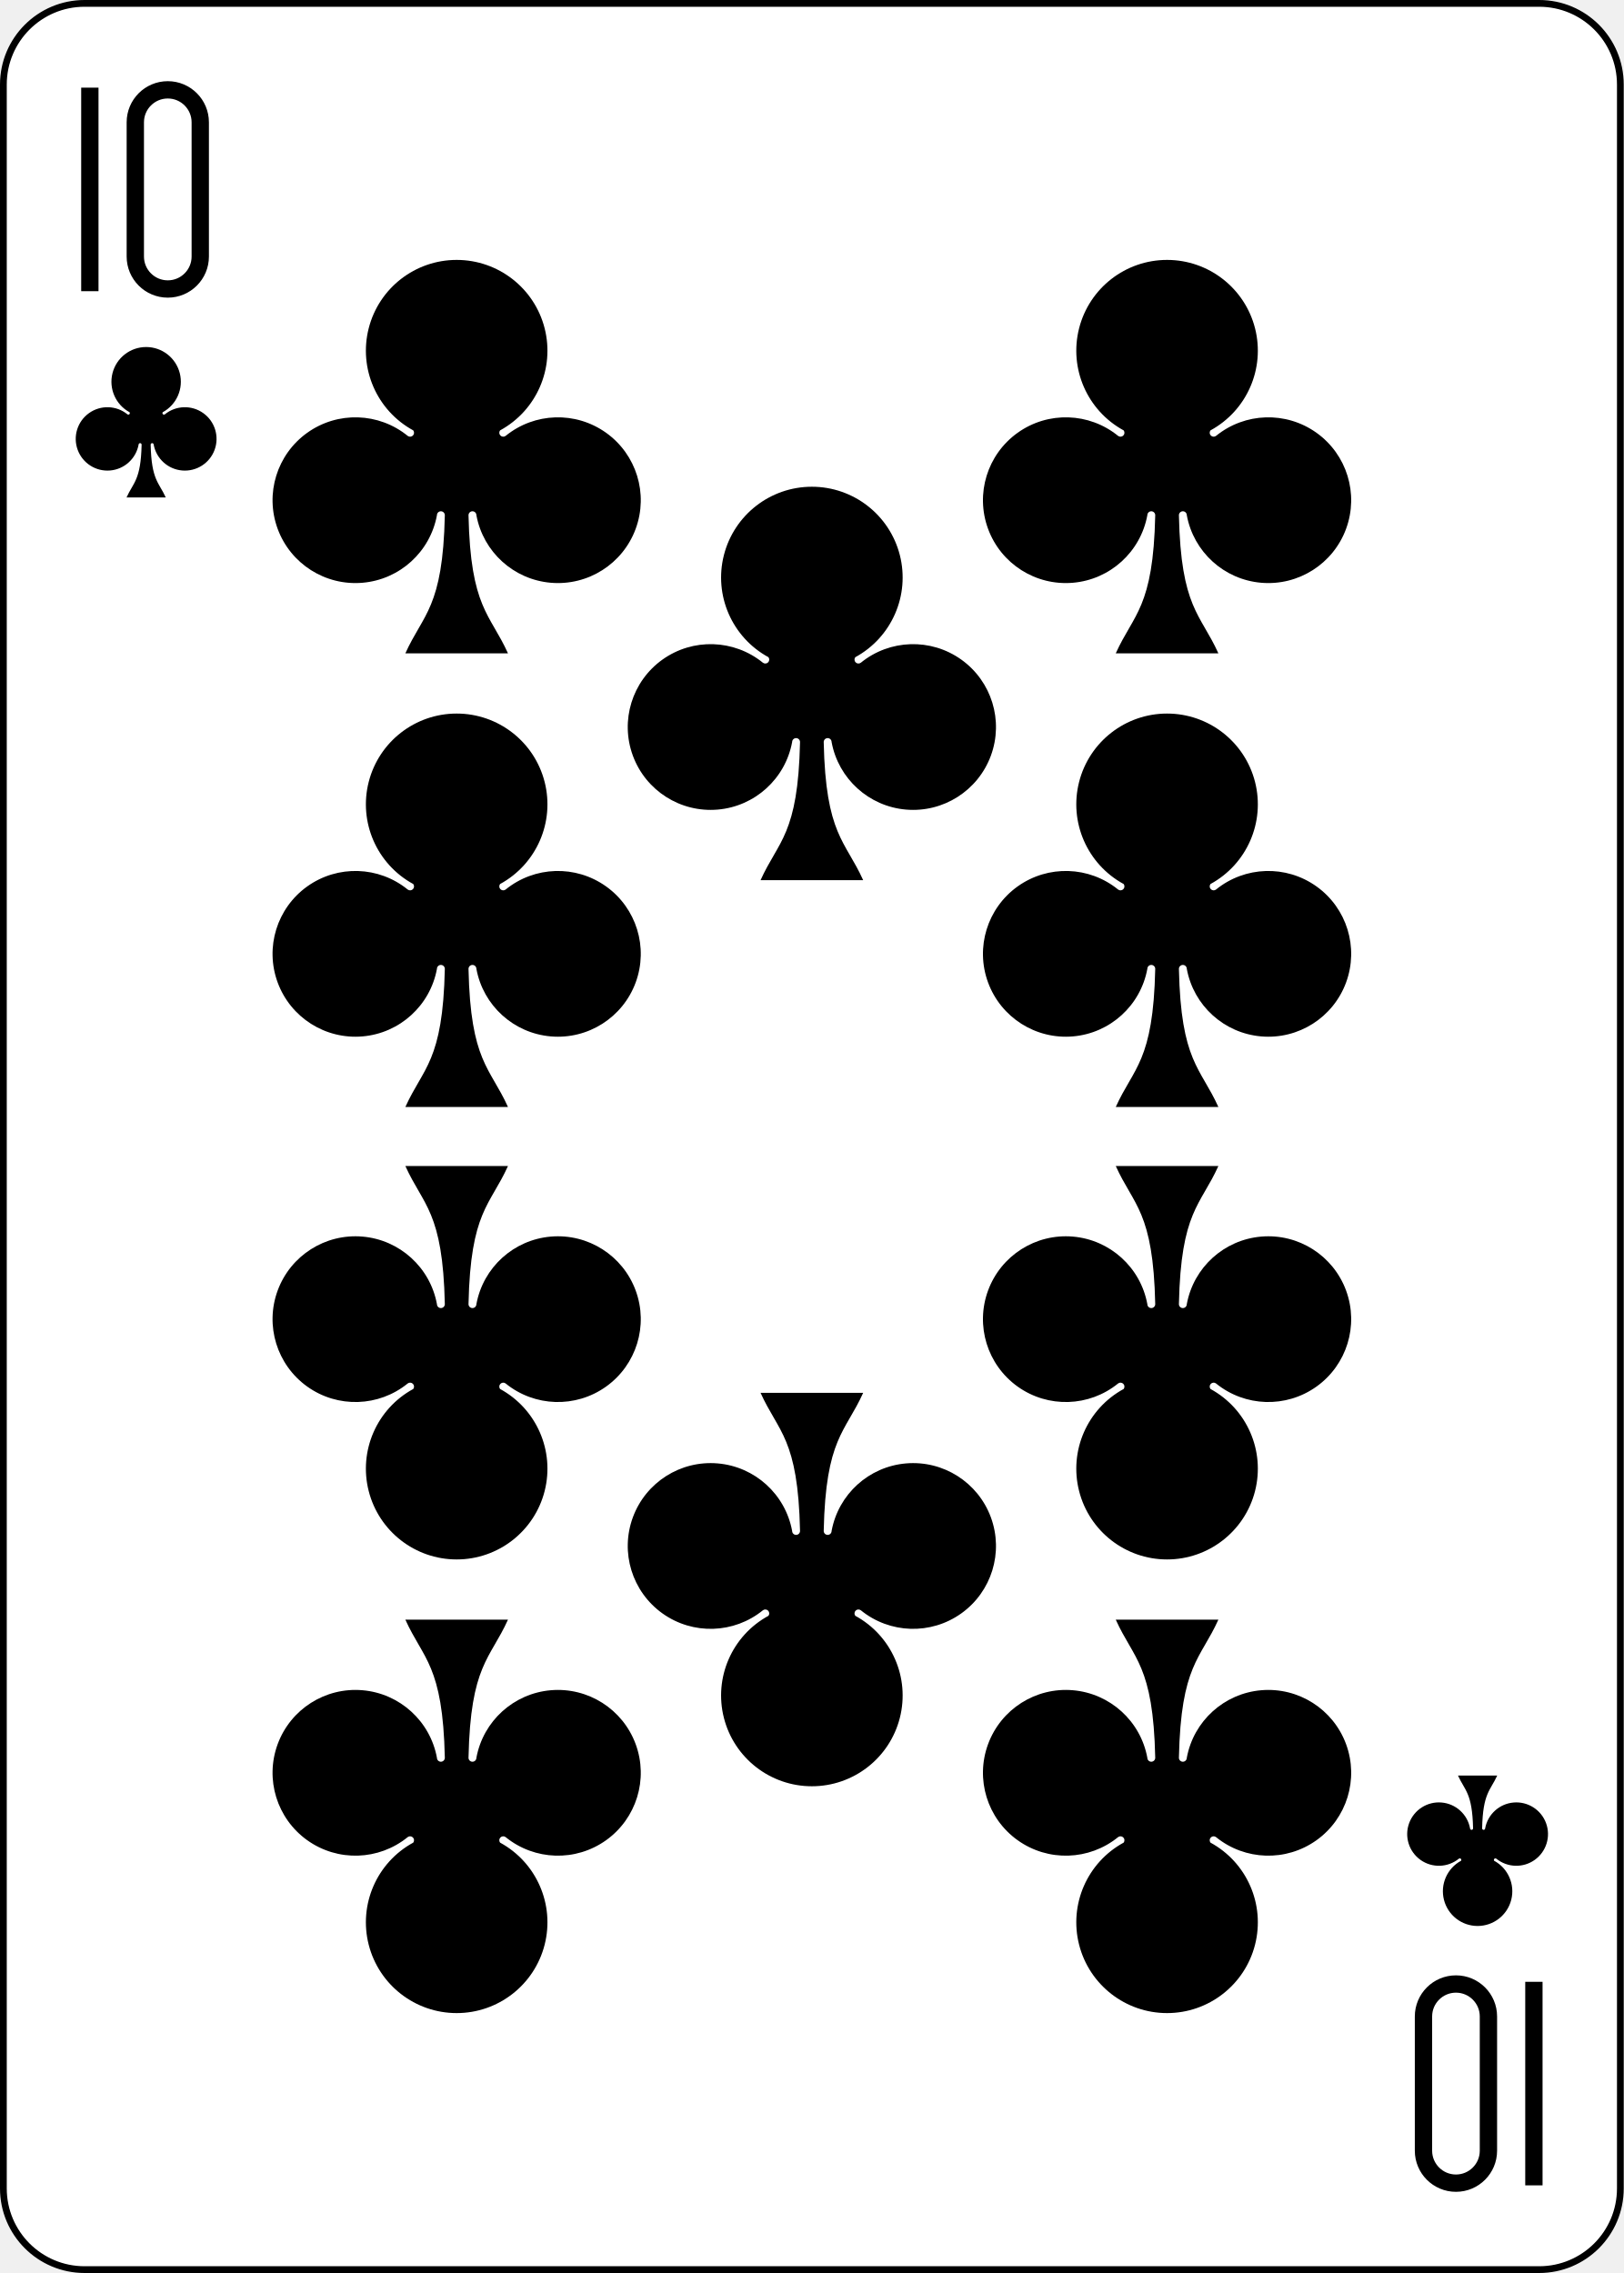
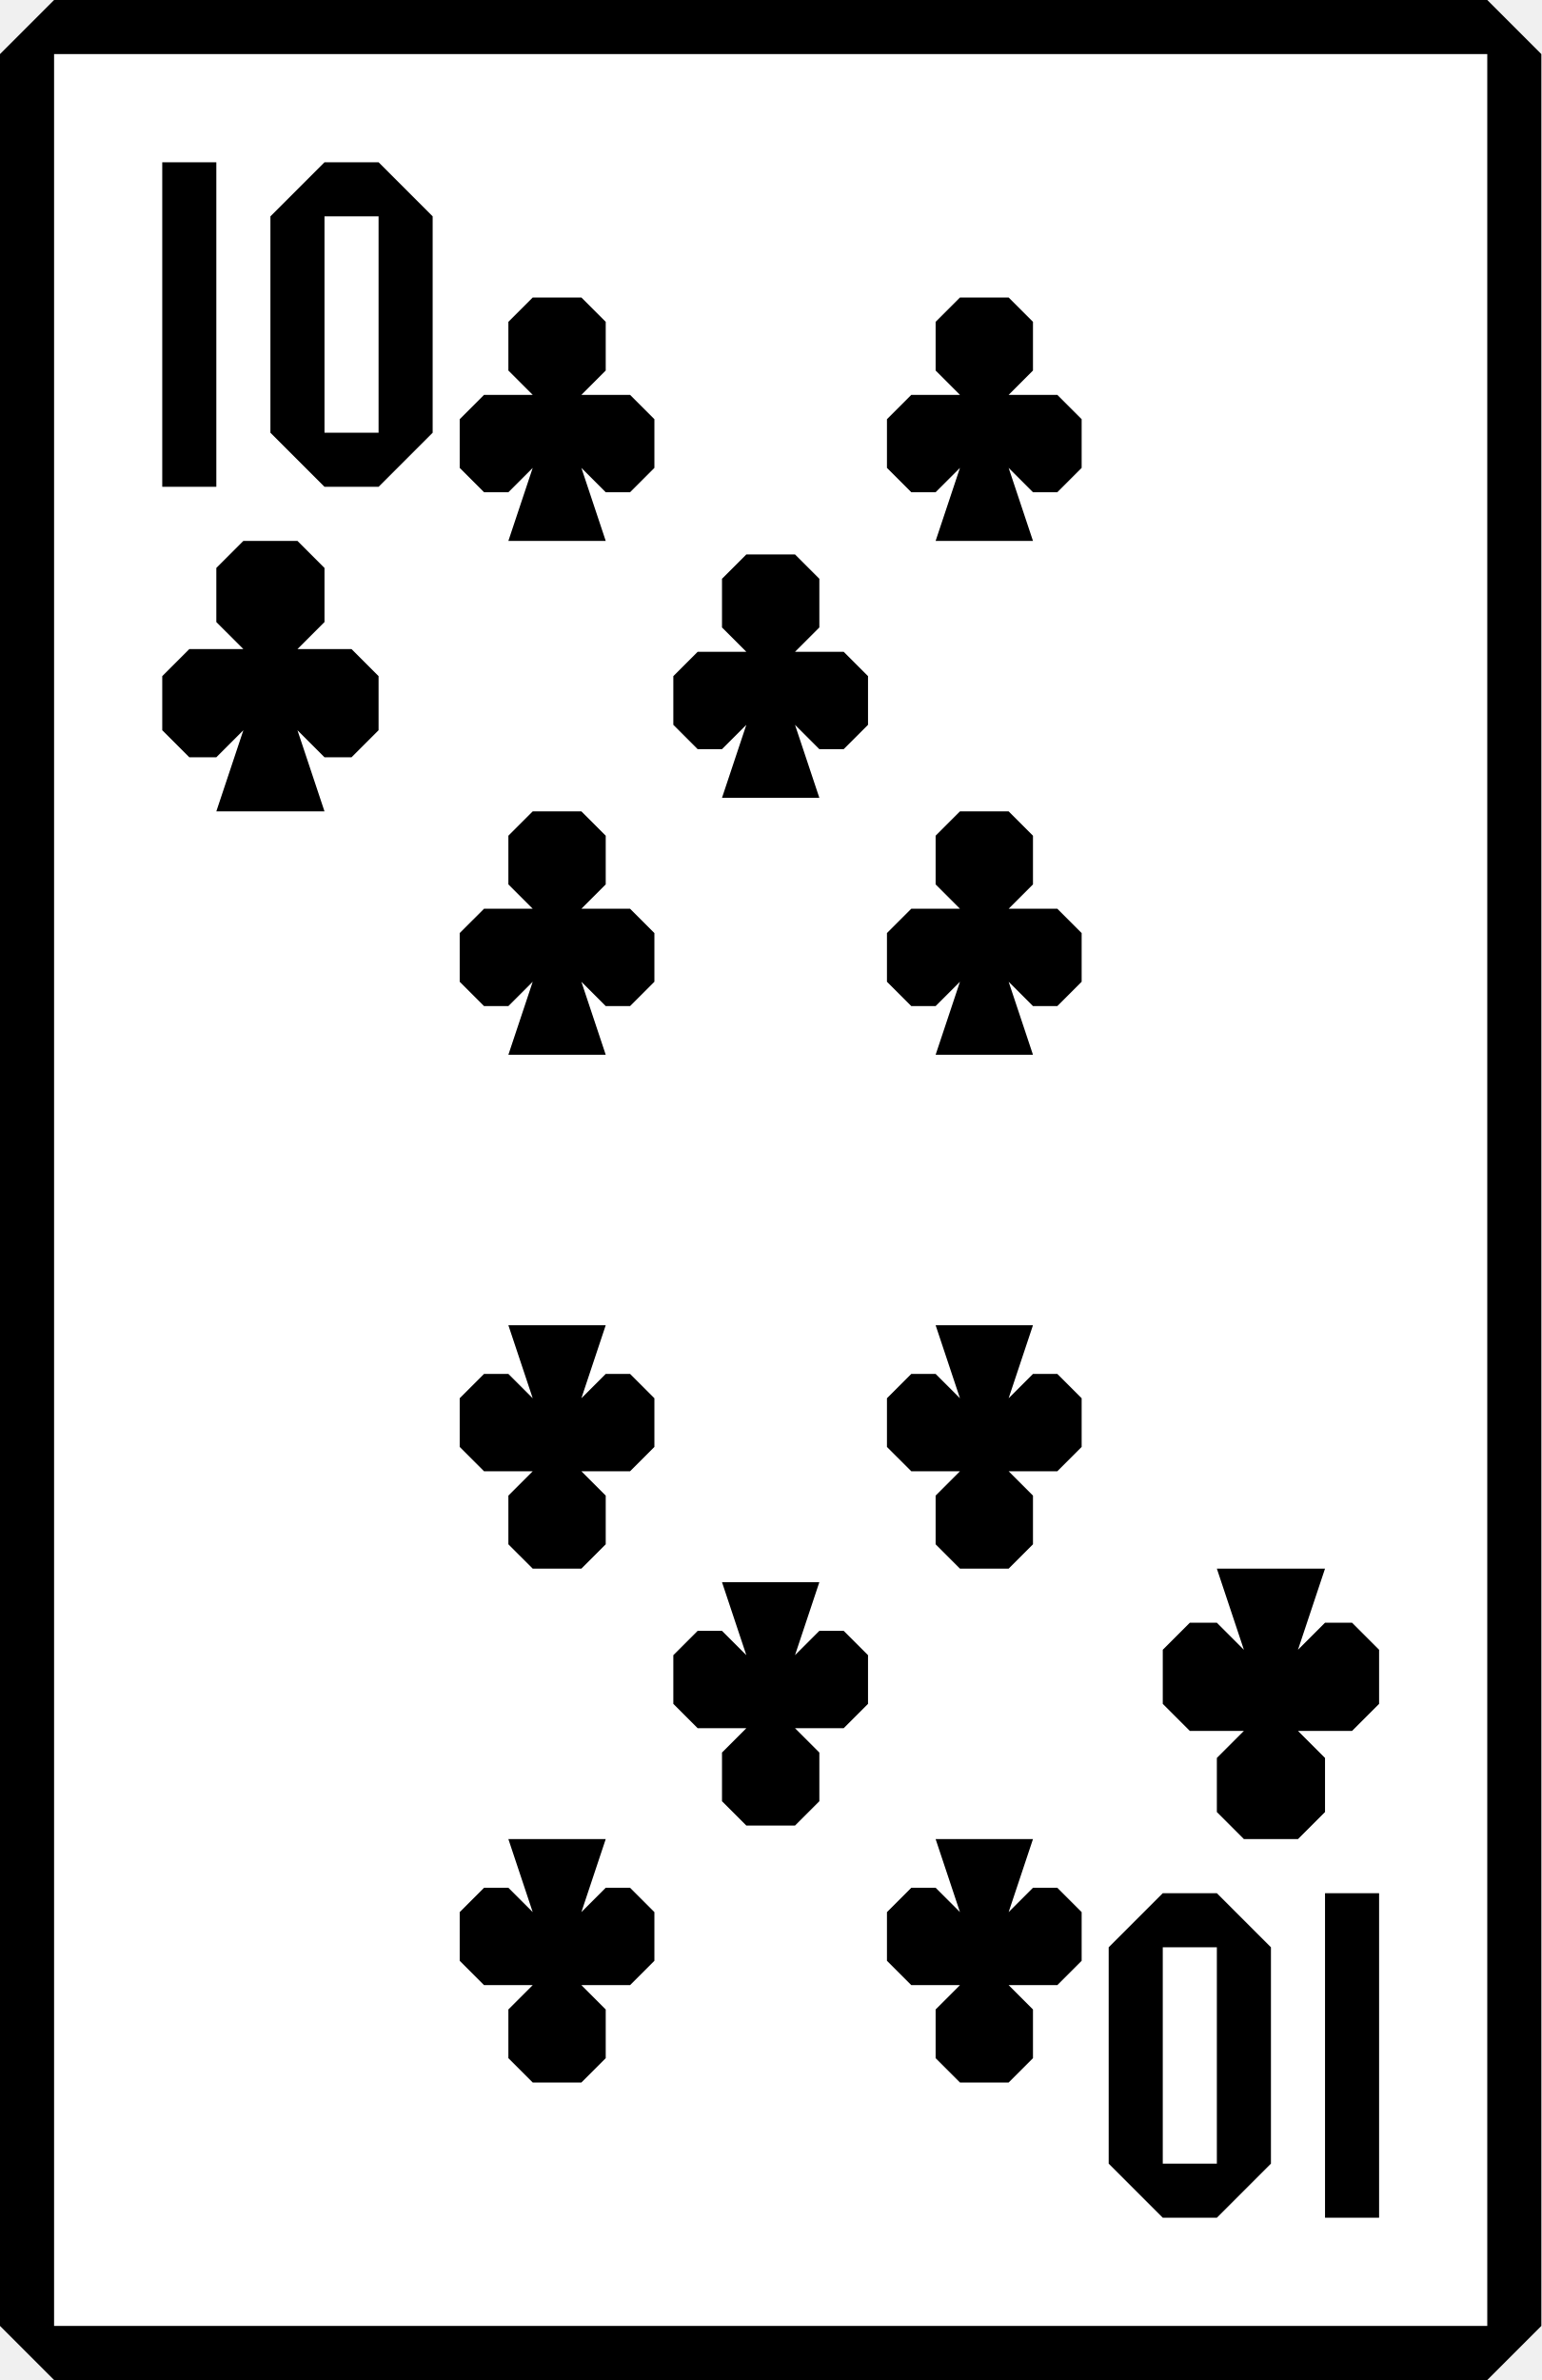
- <svg xmlns="http://www.w3.org/2000/svg" xmlns:xlink="http://www.w3.org/1999/xlink" width="2.5in" height="3.5in" viewBox="-120 -168 240 336" preserveAspectRatio="none" class="card" face="TC">
-   <symbol id="C" viewBox="-600 -600 1200 1200" preserveAspectRatio="xMinYMid">
-     <path d="M30 150C35 385 85 400 130 500L-130 500C-85 400 -35 385 -30 150A10 10 0 0 0 -50 150A210 210 0 1 1 -124 -51A10 10 0 0 0 -110 -65A230 230 0 1 1 110 -65A10 10 0 0 0 124 -51A210 210 0 1 1 50 150A10 10 0 0 0 30 150Z" fill="black" />
+ <svg xmlns="http://www.w3.org/2000/svg" xmlns:xlink="http://www.w3.org/1999/xlink" width="57" height="88">
+   <symbol id="suit" width="8" height="10">
+     <path d="M 3 0 h 2 l 1 1 v 2 l -1 1 h 2 l 1 1 v 2 l -1 1 h -1 l -1 -1 l 1 3 h -4 l 1 -3 l -1 1 h -1 l -1 -1 v -2 l 1 -1 h 2 l -1 -1 v -2 z" />
  </symbol>
-   <symbol id="CT" viewBox="-500 -500 1000 1000" preserveAspectRatio="xMinYMid">
-     <path d="M-260 430L-260 -430M-50 0L-50 -310A150 150 0 0 1 250 -310L250 310A150 150 0 0 1 -50 310Z" stroke="black" stroke-width="80" stroke-linecap="square" stroke-miterlimit="1.5" fill="none" />
+   <symbol id="rank" width="10" height="12">
+     <rect width="2" height="12" />
+     <path d="M 6 0 h 2 l 2 2 v 8 l -2 2 h -2 l -2 -2 v -8 z m 0 2 v 8 h 2 v -8 z" />
  </symbol>
-   <rect width="239" height="335" x="-119.5" y="-167.5" rx="12" ry="12" fill="white" stroke="black" />
-   <use xlink:href="#CT" height="32" width="32" x="-114.4" y="-156" />
-   <use xlink:href="#C" height="26.769" width="26.769" x="-111.784" y="-119" />
-   <use xlink:href="#C" height="70" width="70" x="-87.501" y="-135.588" />
-   <use xlink:href="#C" height="70" width="70" x="17.501" y="-135.588" />
-   <use xlink:href="#C" height="70" width="70" x="-87.501" y="-68.529" />
-   <use xlink:href="#C" height="70" width="70" x="17.501" y="-68.529" />
-   <use xlink:href="#C" height="70" width="70" x="-35" y="-102.058" />
-   <g transform="rotate(180)">
-     <use xlink:href="#CT" height="32" width="32" x="-114.4" y="-156" />
-     <use xlink:href="#C" height="26.769" width="26.769" x="-111.784" y="-119" />
-     <use xlink:href="#C" height="70" width="70" x="-87.501" y="-135.588" />
-     <use xlink:href="#C" height="70" width="70" x="17.501" y="-135.588" />
-     <use xlink:href="#C" height="70" width="70" x="-87.501" y="-68.529" />
-     <use xlink:href="#C" height="70" width="70" x="17.501" y="-68.529" />
-     <use xlink:href="#C" height="70" width="70" x="-35" y="-102.058" />
+   <symbol id="index" width="57" height="88">
+     <use xlink:href="#rank" x="6" y="6" />
+     <use xlink:href="#suit" x="6" y="20" />
+   </symbol>
+   <rect x="1.5" y="1.5" width="54" height="85" fill="#fff" />
+   <path d="M 2 0 h 53 l 2 2 v 84 l -2 2 h -53 l -2 -2 v -84 z m 0 2 v 84 h 53 v -84 z" />
+   <g style="fill: #000;">
+     <use xlink:href="#index" />
+     <use xlink:href="#index" transform="rotate(180, 28.5, 44)" />
+     <use xlink:href="#suit" transform="translate(17, 11) scale(0.9)" />
+     <use xlink:href="#suit" transform="translate(32.8, 11) scale(0.9)" />
+     <use xlink:href="#suit" transform="translate(24.9, 20.5) scale(0.9)" />
+     <use xlink:href="#suit" transform="translate(17, 30) scale(0.9)" />
+     <use xlink:href="#suit" transform="translate(32.8, 30) scale(0.9)" />
+     <g transform="rotate(180, 28.5, 44)">
+       <use xlink:href="#suit" transform="translate(17, 11) scale(0.9)" />
+       <use xlink:href="#suit" transform="translate(32.8, 11) scale(0.9)" />
+       <use xlink:href="#suit" transform="translate(24.9, 20.5) scale(0.9)" />
+       <use xlink:href="#suit" transform="translate(32.8, 30) scale(0.9)" />
+       <use xlink:href="#suit" transform="translate(17, 30) scale(0.9)" />
+     </g>
  </g>
</svg>
